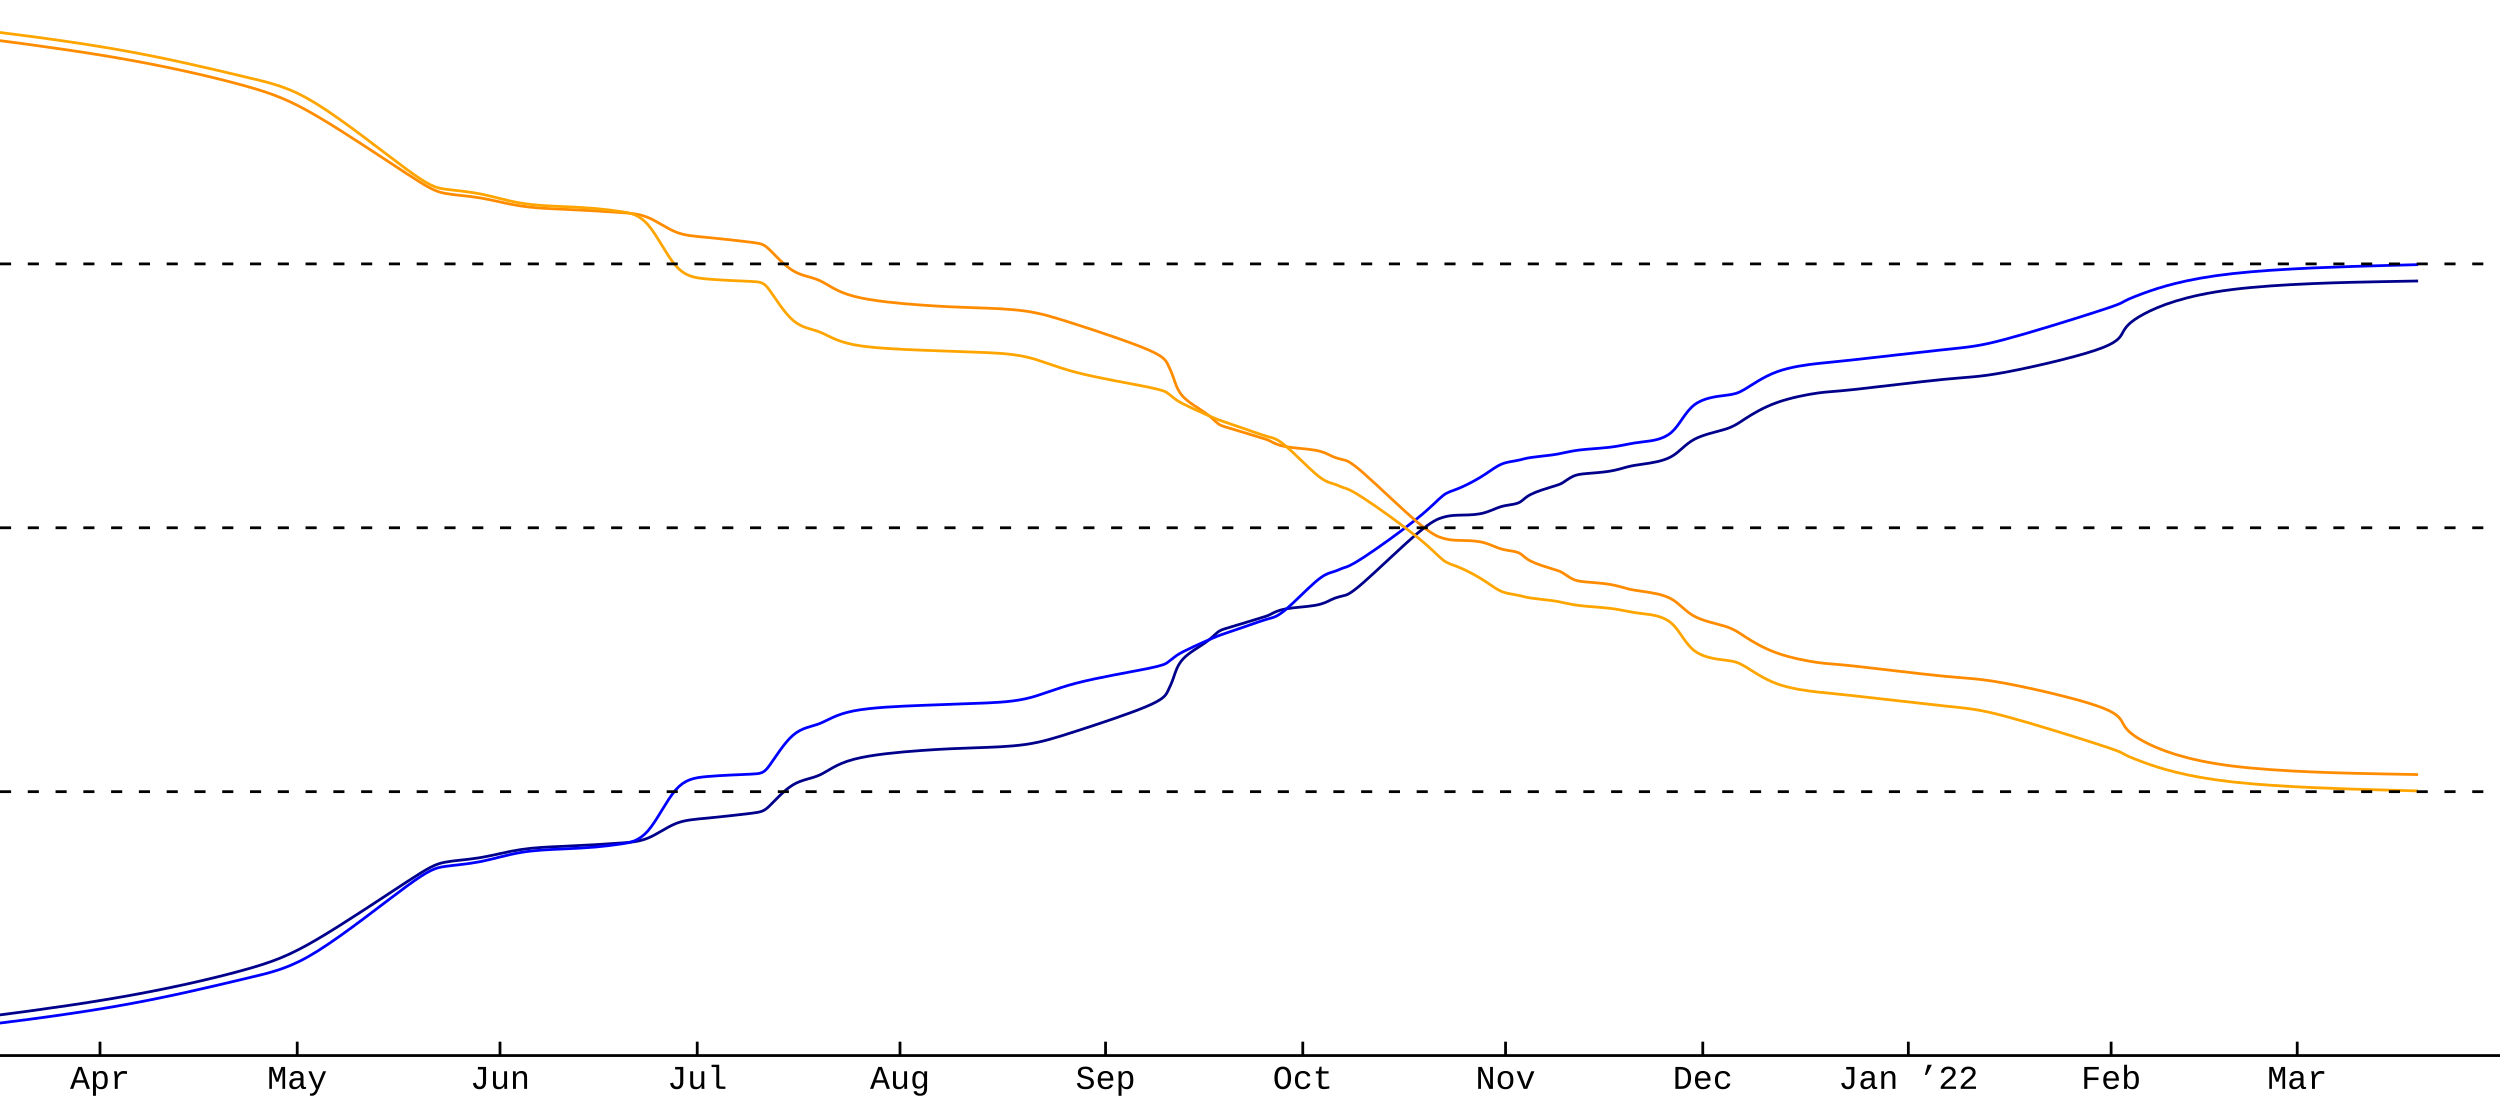
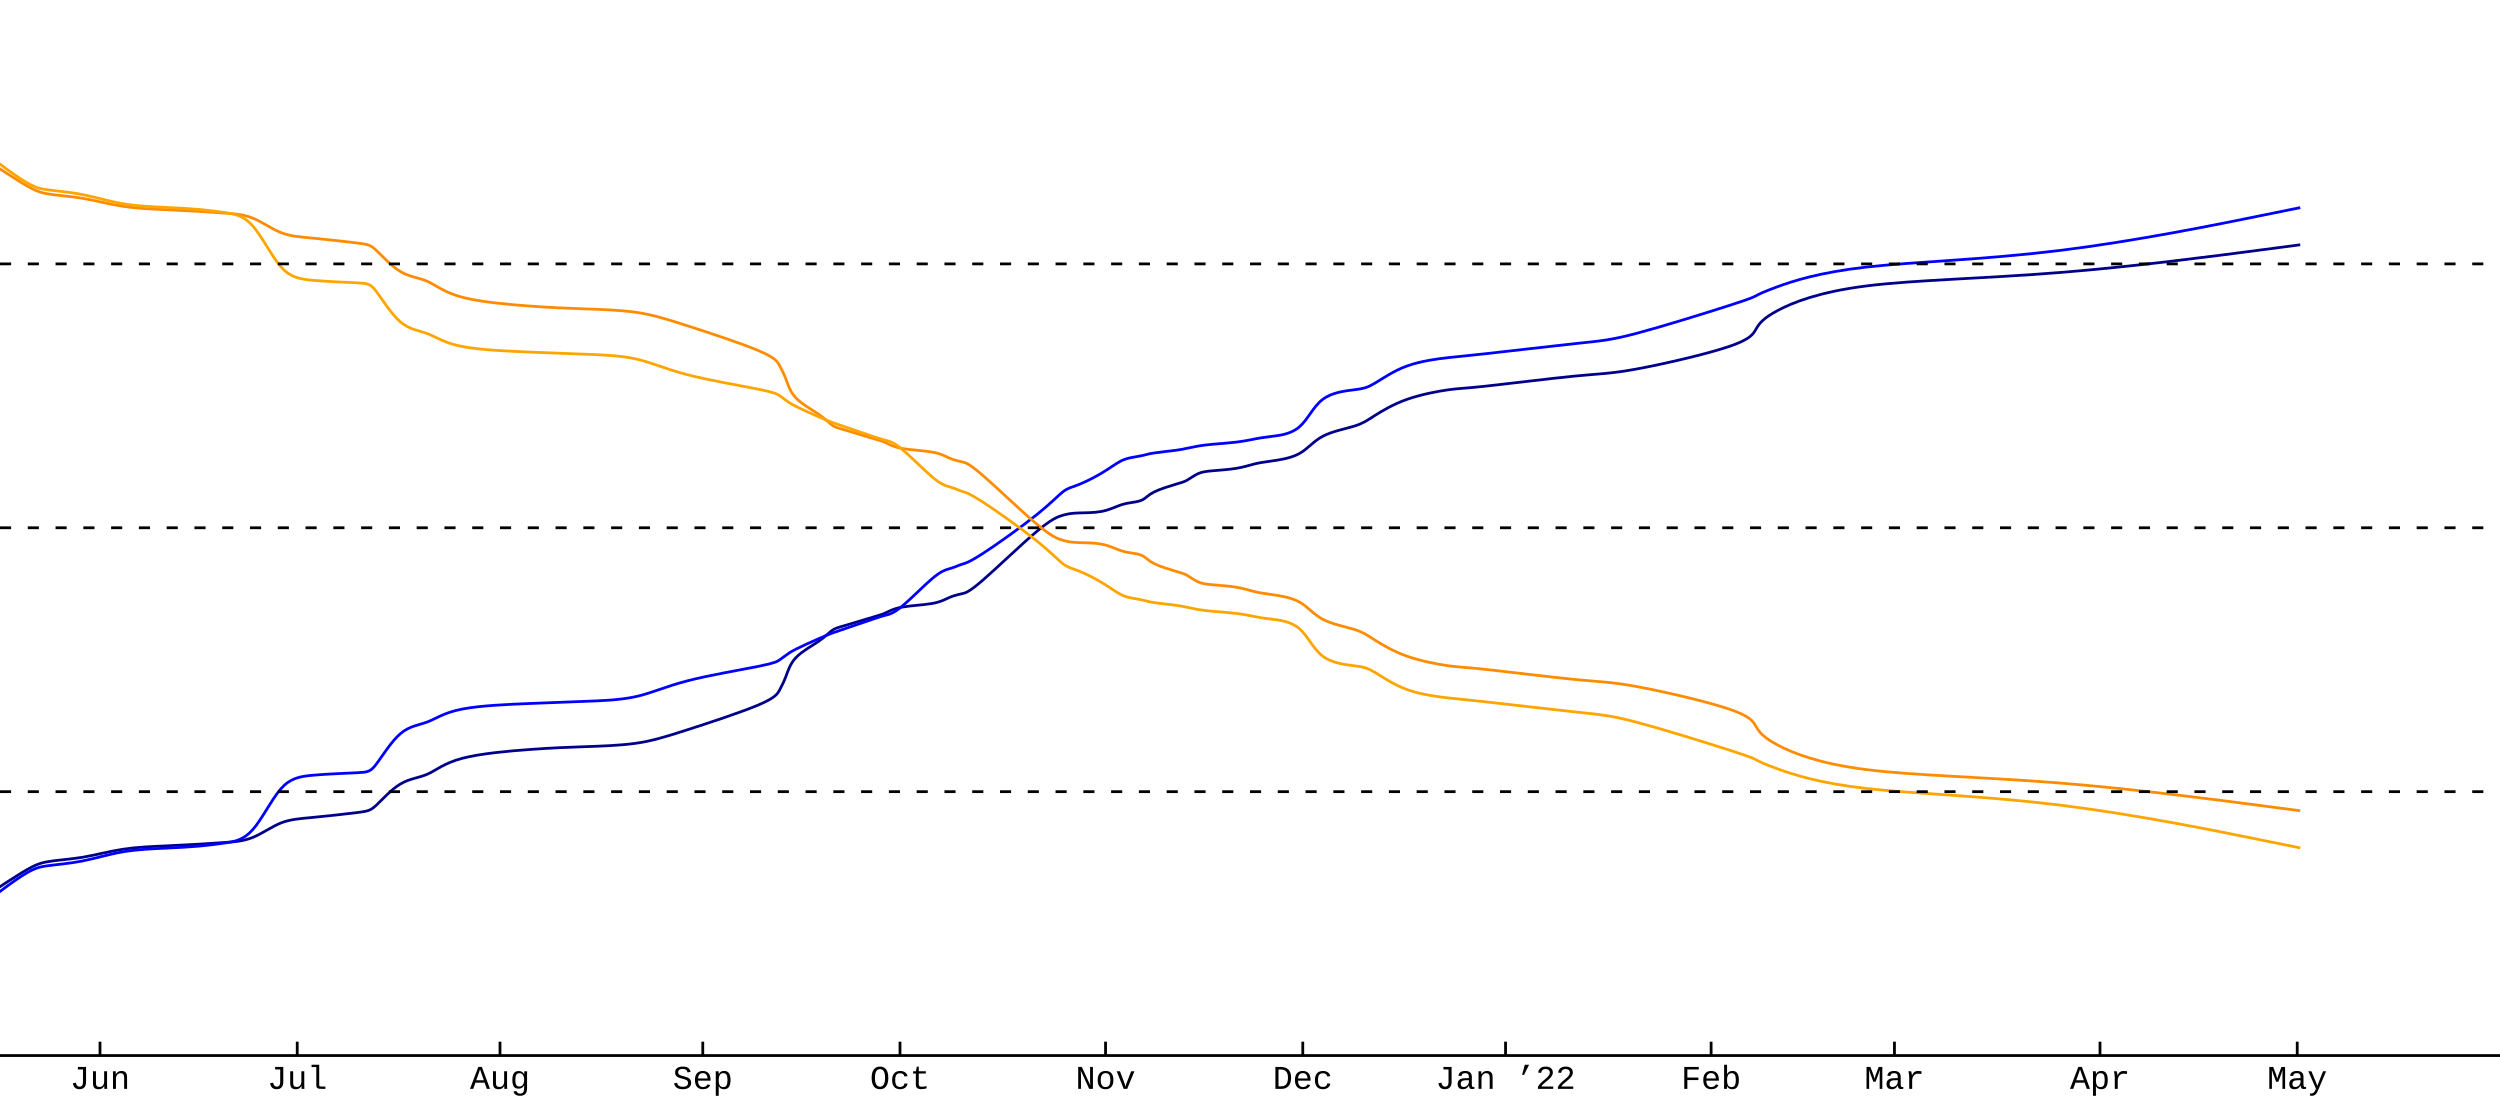
<svg xmlns="http://www.w3.org/2000/svg" viewBox="0 0 900 400" width="900" height="400">
  <style>
    text {
      font-family: "Courier New", Courier, monospace;
      font-size: 12px;
    }
  </style>
  <g class="lines" fill="none">
-     <path stroke="darkblue" d="M870.513,101.151L858.066,101.385C845.619,101.62,820.726,102.088,803.593,104.236C786.46,106.384,777.087,110.211,771.782,113.061C766.478,115.911,765.241,117.783,764.216,119.654C763.191,121.526,762.376,123.398,754.304,126.104C746.232,128.811,730.903,132.352,721.547,134.073C712.192,135.793,708.809,135.694,699.732,136.574C690.654,137.454,675.881,139.313,667.769,140.189C659.656,141.065,658.205,140.957,654.464,141.477C650.724,141.996,644.695,143.143,639.727,144.91C634.759,146.676,630.852,149.063,628.225,150.775C625.598,152.487,624.252,153.524,621.168,154.492C618.085,155.461,613.265,156.36,609.905,158.182C606.544,160.005,604.644,162.751,601.621,164.413C598.598,166.076,594.452,166.655,591.694,167.046C588.936,167.437,587.566,167.639,585.874,168.077C584.182,168.515,582.167,169.189,579.511,169.627C576.855,170.065,573.558,170.267,571.236,170.47C568.913,170.672,567.565,170.875,566.233,171.501C564.901,172.128,563.585,173.178,562.538,173.805C561.491,174.431,560.713,174.633,558.628,175.26C556.544,175.886,553.154,176.937,551.096,177.987C549.038,179.037,548.31,180.087,547.263,180.714C546.215,181.34,544.847,181.543,543.518,181.745C542.189,181.948,540.899,182.15,539.223,182.777C537.547,183.403,535.485,184.454,532.854,184.952C530.222,185.451,527.022,185.398,524.763,185.472C522.504,185.547,521.187,185.75,519.434,186.252C517.681,186.755,515.494,187.558,510.033,192.202C504.572,196.845,495.837,205.33,490.878,209.673C485.919,214.017,484.735,214.219,483.803,214.422C482.872,214.624,482.194,214.827,481.511,215.03C480.829,215.232,480.141,215.435,479.062,215.972C477.982,216.51,476.51,217.383,473.48,217.921C470.45,218.459,465.861,218.661,462.85,219.206C459.839,219.752,458.404,220.64,457.337,221.185C456.27,221.73,455.57,221.933,452.91,222.74C450.249,223.548,445.627,224.96,442.917,225.767C440.206,226.575,439.407,226.777,438.387,227.585C437.367,228.392,436.125,229.804,433.778,231.452C431.43,233.099,427.976,234.982,425.899,237.221C423.822,239.46,423.123,242.055,422.434,244.052C421.746,246.049,421.067,247.448,420.389,248.846C419.71,250.245,419.032,251.644,412.961,254.239C406.891,256.834,395.428,260.626,387.405,263.221C379.381,265.816,374.795,267.215,369.115,268.015C363.434,268.816,356.658,269.019,350.651,269.221C344.644,269.424,339.406,269.626,331.685,270.18C323.964,270.733,313.76,271.638,307.293,273.362C300.825,275.086,298.093,277.629,295.076,279.002C292.058,280.375,288.754,280.577,285.493,282.535C282.232,284.493,279.013,288.207,276.982,290.165C274.952,292.122,274.111,292.325,270.315,292.801C266.52,293.278,259.77,294.028,254.759,294.505C249.747,294.981,246.473,295.184,243.171,296.531C239.869,297.879,236.538,300.373,233.235,301.721C229.932,303.069,226.657,303.271,223.616,303.474C220.575,303.676,217.768,303.879,214.388,304.081C211.007,304.284,207.053,304.486,202.403,304.689C197.752,304.891,192.406,305.094,187.34,305.869C182.274,306.644,177.488,307.992,172.796,308.767C168.105,309.543,163.507,309.745,160.114,310.409C156.722,311.074,154.535,312.2,146.406,317.495C138.278,322.79,124.208,332.255,114.186,338.144C104.165,344.033,98.192,346.348,87.13,349.381C76.067,352.414,59.914,356.166,40.426,359.47C20.939,362.774,-1.882,365.629,-13.293,367.057L-24.703,368.485" />
-     <path stroke="blue" d="M870.513,95.267L858.066,95.601C845.619,95.934,820.726,96.6,803.593,98.514C786.46,100.429,777.087,103.591,771.782,105.53C766.478,107.469,765.241,108.184,764.216,108.759C763.191,109.333,762.376,109.767,754.304,112.371C746.232,114.975,730.903,119.749,721.547,122.237C712.192,124.724,708.809,124.924,699.732,125.889C690.654,126.853,675.881,128.581,667.769,129.479C659.656,130.376,658.205,130.442,654.464,130.854C650.724,131.267,644.695,132.027,639.727,133.834C634.759,135.641,630.852,138.495,628.225,140.07C625.598,141.646,624.252,141.943,621.168,142.327C618.085,142.711,613.265,143.182,609.905,145.793C606.544,148.404,604.644,153.155,601.621,155.732C598.598,158.308,594.452,158.711,591.694,159.034C588.936,159.358,587.566,159.604,585.874,159.937C584.182,160.271,582.167,160.693,579.511,161.009C576.855,161.325,573.558,161.535,571.236,161.735C568.913,161.934,567.565,162.123,566.233,162.352C564.901,162.582,563.585,162.851,562.538,163.087C561.491,163.323,560.713,163.526,558.628,163.795C556.544,164.063,553.154,164.399,551.096,164.708C549.038,165.017,548.31,165.301,547.263,165.547C546.215,165.793,544.847,166.002,543.518,166.252C542.189,166.502,540.899,166.793,539.223,167.737C537.547,168.68,535.485,170.275,532.854,171.872C530.222,173.468,527.022,175.066,524.763,175.966C522.504,176.866,521.187,177.068,519.434,178.446C517.681,179.823,515.494,182.375,510.033,186.779C504.572,191.182,495.837,197.438,490.878,200.671C485.919,203.903,484.735,204.111,483.803,204.392C482.872,204.673,482.194,205.025,481.511,205.306C480.829,205.586,480.141,205.796,479.062,206.131C477.982,206.467,476.51,206.929,473.48,209.541C470.45,212.154,465.861,216.917,462.85,219.456C459.839,221.994,458.404,222.309,457.337,222.571C456.27,222.832,455.57,223.042,452.91,223.947C450.249,224.853,445.627,226.456,442.917,227.387C440.206,228.319,439.407,228.579,438.387,228.976C437.367,229.374,436.125,229.909,433.778,230.953C431.43,231.998,427.976,233.551,425.899,234.625C423.822,235.698,423.123,236.291,422.434,236.841C421.746,237.391,421.067,237.898,420.389,238.424C419.71,238.949,419.032,239.494,412.961,240.721C406.891,241.949,395.428,243.858,387.405,245.953C379.381,248.048,374.795,250.328,369.115,251.572C363.434,252.817,356.658,253.027,350.651,253.232C344.644,253.436,339.406,253.637,331.685,253.942C323.964,254.248,313.76,254.659,307.293,255.924C300.825,257.19,298.093,259.309,295.076,260.48C292.058,261.65,288.754,261.873,285.493,264.675C282.232,267.478,279.013,272.86,276.982,275.618C274.952,278.376,274.111,278.511,270.315,278.693C266.52,278.876,259.77,279.107,254.759,279.539C249.747,279.971,246.473,280.604,243.171,284.45C239.869,288.297,236.538,295.358,233.235,299.13C229.932,302.903,226.657,303.387,223.616,303.82C220.575,304.253,217.768,304.634,214.388,304.929C211.007,305.224,207.053,305.433,202.403,305.639C197.752,305.846,192.406,306.049,187.34,306.911C182.274,307.773,177.488,309.294,172.796,310.209C168.105,311.125,163.507,311.436,160.114,311.926C156.722,312.416,154.535,313.086,146.406,319.04C138.278,324.994,124.208,336.233,114.186,342.477C104.165,348.722,98.192,349.973,87.13,352.579C76.067,355.185,59.914,359.147,40.426,362.492C20.939,365.838,-1.882,368.567,-13.293,369.932L-24.703,371.297" />
-     <path stroke="darkorange" d="M870.513,278.849L858.066,278.615C845.619,278.38,820.726,277.912,803.593,275.764C786.46,273.616,777.087,269.789,771.782,266.939C766.478,264.089,765.241,262.217,764.216,260.346C763.191,258.474,762.376,256.602,754.304,253.896C746.232,251.189,730.903,247.648,721.547,245.927C712.192,244.207,708.809,244.306,699.732,243.426C690.654,242.546,675.881,240.687,667.769,239.811C659.656,238.935,658.205,239.043,654.464,238.523C650.724,238.004,644.695,236.857,639.727,235.09C634.759,233.324,630.852,230.937,628.225,229.225C625.598,227.513,624.252,226.476,621.168,225.508C618.085,224.539,613.265,223.64,609.905,221.818C606.544,219.995,604.644,217.249,601.621,215.587C598.598,213.924,594.452,213.345,591.694,212.954C588.936,212.563,587.566,212.361,585.874,211.923C584.182,211.485,582.167,210.811,579.511,210.373C576.855,209.935,573.558,209.733,571.236,209.53C568.913,209.328,567.565,209.125,566.233,208.499C564.901,207.872,563.585,206.822,562.538,206.195C561.491,205.569,560.713,205.367,558.628,204.74C556.544,204.114,553.154,203.063,551.096,202.013C549.038,200.963,548.31,199.913,547.263,199.286C546.215,198.66,544.847,198.457,543.518,198.255C542.189,198.052,540.899,197.85,539.223,197.223C537.547,196.597,535.485,195.546,532.854,195.048C530.222,194.549,527.022,194.602,524.763,194.528C522.504,194.453,521.187,194.25,519.434,193.748C517.681,193.245,515.494,192.442,510.033,187.798C504.572,183.155,495.837,174.67,490.878,170.327C485.919,165.983,484.735,165.781,483.803,165.578C482.872,165.376,482.194,165.173,481.511,164.97C480.829,164.768,480.141,164.565,479.062,164.028C477.982,163.49,476.51,162.617,473.48,162.079C470.45,161.541,465.861,161.339,462.85,160.794C459.839,160.248,458.404,159.36,457.337,158.815C456.27,158.27,455.57,158.067,452.91,157.26C450.249,156.452,445.627,155.04,442.917,154.233C440.206,153.425,439.407,153.223,438.387,152.415C437.367,151.608,436.125,150.196,433.778,148.548C431.43,146.901,427.976,145.018,425.899,142.779C423.822,140.54,423.123,137.945,422.434,135.948C421.746,133.951,421.067,132.552,420.389,131.154C419.71,129.755,419.032,128.356,412.961,125.761C406.891,123.166,395.428,119.374,387.405,116.779C379.381,114.184,374.795,112.785,369.115,111.985C363.434,111.184,356.658,110.981,350.651,110.779C344.644,110.576,339.406,110.374,331.685,109.82C323.964,109.267,313.76,108.362,307.293,106.638C300.825,104.914,298.093,102.371,295.076,100.998C292.058,99.625,288.754,99.423,285.493,97.465C282.232,95.507,279.013,91.793,276.982,89.835C274.952,87.878,274.111,87.675,270.315,87.199C266.52,86.722,259.77,85.972,254.759,85.495C249.747,85.019,246.473,84.816,243.171,83.469C239.869,82.121,236.538,79.627,233.235,78.279C229.932,76.931,226.657,76.729,223.616,76.526C220.575,76.324,217.768,76.121,214.388,75.919C211.007,75.716,207.053,75.514,202.403,75.311C197.752,75.109,192.406,74.906,187.34,74.131C182.274,73.356,177.488,72.008,172.796,71.233C168.105,70.457,163.507,70.255,160.114,69.591C156.722,68.926,154.535,67.8,146.406,62.505C138.278,57.21,124.208,47.745,114.186,41.856C104.165,35.967,98.192,33.652,87.13,30.619C76.067,27.586,59.914,23.834,40.426,20.53C20.939,17.226,-1.882,14.371,-13.293,12.943L-24.703,11.515" />
-     <path stroke="orange" d="M870.513,284.733L858.066,284.399C845.619,284.066,820.726,283.4,803.593,281.486C786.46,279.571,777.087,276.409,771.782,274.47C766.478,272.531,765.241,271.816,764.216,271.241C763.191,270.667,762.376,270.233,754.304,267.629C746.232,265.025,730.903,260.251,721.547,257.763C712.192,255.276,708.809,255.076,699.732,254.111C690.654,253.147,675.881,251.419,667.769,250.521C659.656,249.624,658.205,249.558,654.464,249.146C650.724,248.733,644.695,247.973,639.727,246.166C634.759,244.359,630.852,241.505,628.225,239.93C625.598,238.354,624.252,238.057,621.168,237.673C618.085,237.289,613.265,236.818,609.905,234.207C606.544,231.596,604.644,226.845,601.621,224.268C598.598,221.692,594.452,221.289,591.694,220.966C588.936,220.642,587.566,220.396,585.874,220.063C584.182,219.729,582.167,219.307,579.511,218.991C576.855,218.675,573.558,218.465,571.236,218.265C568.913,218.066,567.565,217.877,566.233,217.648C564.901,217.418,563.585,217.149,562.538,216.913C561.491,216.677,560.713,216.474,558.628,216.205C556.544,215.937,553.154,215.601,551.096,215.292C549.038,214.983,548.31,214.699,547.263,214.453C546.215,214.207,544.847,213.998,543.518,213.748C542.189,213.498,540.899,213.207,539.223,212.263C537.547,211.32,535.485,209.725,532.854,208.128C530.222,206.532,527.022,204.934,524.763,204.034C522.504,203.134,521.187,202.932,519.434,201.554C517.681,200.177,515.494,197.625,510.033,193.221C504.572,188.818,495.837,182.562,490.878,179.329C485.919,176.097,484.735,175.889,483.803,175.608C482.872,175.327,482.194,174.975,481.511,174.694C480.829,174.414,480.141,174.204,479.062,173.869C477.982,173.533,476.51,173.071,473.48,170.459C470.45,167.846,465.861,163.083,462.85,160.544C459.839,158.006,458.404,157.691,457.337,157.429C456.27,157.168,455.57,156.958,452.91,156.053C450.249,155.147,445.627,153.544,442.917,152.613C440.206,151.681,439.407,151.421,438.387,151.024C437.367,150.626,436.125,150.091,433.778,149.047C431.43,148.002,427.976,146.449,425.899,145.375C423.822,144.302,423.123,143.709,422.434,143.159C421.746,142.609,421.067,142.102,420.389,141.576C419.71,141.051,419.032,140.506,412.961,139.279C406.891,138.051,395.428,136.142,387.405,134.047C379.381,131.952,374.795,129.672,369.115,128.428C363.434,127.183,356.658,126.973,350.651,126.768C344.644,126.564,339.406,126.363,331.685,126.058C323.964,125.752,313.76,125.341,307.293,124.076C300.825,122.81,298.093,120.691,295.076,119.52C292.058,118.35,288.754,118.127,285.493,115.325C282.232,112.522,279.013,107.14,276.982,104.382C274.952,101.624,274.111,101.489,270.315,101.307C266.52,101.124,259.77,100.893,254.759,100.461C249.747,100.029,246.473,99.396,243.171,95.55C239.869,91.703,236.538,84.642,233.235,80.87C229.932,77.097,226.657,76.613,223.616,76.18C220.575,75.747,217.768,75.366,214.388,75.071C211.007,74.776,207.053,74.567,202.403,74.361C197.752,74.154,192.406,73.951,187.34,73.089C182.274,72.227,177.488,70.706,172.796,69.791C168.105,68.875,163.507,68.564,160.114,68.074C156.722,67.584,154.535,66.914,146.406,60.96C138.278,55.006,124.208,43.767,114.186,37.523C104.165,31.278,98.192,30.027,87.13,27.421C76.067,24.815,59.914,20.853,40.426,17.508C20.939,14.162,-1.882,11.433,-13.293,10.068L-24.703,8.703" />
+     <path stroke="darkblue" d="M828.086,88.116L813.257,90.067C798.429,92.018,768.771,95.921,741.463,98.11C714.154,100.299,689.195,100.774,671.995,102.928C654.796,105.083,645.357,108.917,639.987,111.774C634.616,114.63,633.314,116.509,632.222,118.387C631.131,120.266,630.25,122.144,622.113,124.857C613.975,127.57,598.579,131.118,589.158,132.846C579.736,134.573,576.288,134.481,567.144,135.367C558,136.254,543.161,138.119,534.983,139.002C526.804,139.885,525.287,139.784,521.48,140.31C517.674,140.837,511.579,141.99,506.545,143.763C501.511,145.536,497.538,147.93,494.845,149.649C492.152,151.367,490.739,152.411,487.59,153.386C484.441,154.361,479.554,155.267,476.128,157.096C472.702,158.925,470.736,161.678,467.646,163.347C464.557,165.016,460.345,165.602,457.521,166C454.697,166.398,453.262,166.607,451.503,167.052C449.745,167.496,447.664,168.176,444.942,168.621C442.22,169.066,438.857,169.275,436.469,169.484C434.08,169.694,432.666,169.903,431.268,170.536C429.87,171.169,428.488,172.226,427.375,172.859C426.262,173.492,425.417,173.701,423.267,174.335C421.117,174.968,417.661,176.025,415.537,177.082C413.412,178.139,412.619,179.196,411.505,179.829C410.392,180.462,408.958,180.671,407.563,180.88C406.168,181.09,404.812,181.299,403.07,181.932C401.328,182.565,399.199,183.622,396.502,184.127C393.804,184.633,390.538,184.586,388.213,184.668C385.888,184.749,384.505,184.959,382.686,185.468C380.867,185.977,378.614,186.787,373.087,191.437C367.559,196.088,358.759,204.579,353.734,208.929C348.709,213.279,347.459,213.489,346.461,213.698C345.464,213.907,344.72,214.116,343.971,214.325C343.222,214.535,342.469,214.744,341.323,215.288C340.178,215.833,338.64,216.713,335.543,217.257C332.447,217.801,327.793,218.011,324.715,218.563C321.638,219.115,320.138,220.009,319.005,220.561C317.872,221.113,317.106,221.323,314.379,222.137C311.652,222.951,306.965,224.37,304.188,225.184C301.412,225.998,300.546,226.207,299.46,227.021C298.374,227.835,297.066,229.254,294.653,230.909C292.239,232.563,288.718,234.452,286.576,236.698C284.433,238.943,283.668,241.545,282.913,243.549C282.158,245.553,281.414,246.958,280.669,248.364C279.925,249.769,279.18,251.175,273.044,253.777C266.907,256.378,255.379,260.177,247.289,262.778C239.199,265.38,234.548,266.786,228.801,267.593C223.054,268.4,216.212,268.61,210.139,268.819C204.066,269.028,198.762,269.237,190.975,269.798C183.188,270.358,172.918,271.269,166.385,273C159.851,274.731,157.053,277.28,153.97,278.66C150.886,280.039,147.516,280.249,144.189,282.213C140.861,284.178,137.576,287.898,135.48,289.863C133.384,291.827,132.477,292.037,128.615,292.52C124.754,293.003,117.938,293.76,112.86,294.243C107.783,294.726,104.443,294.935,101.074,296.29C97.706,297.645,94.31,300.145,90.94,301.499C87.571,302.854,84.23,303.063,81.123,303.272C78.016,303.482,75.143,303.691,71.697,303.9C68.251,304.109,64.23,304.319,59.514,304.528C54.798,304.737,49.385,304.946,44.253,305.728C39.121,306.51,34.269,307.865,29.511,308.647C24.753,309.429,20.09,309.638,16.631,310.309C13.173,310.98,10.919,312.113,2.725,317.415C-5.47,322.717,-19.606,332.188,-29.693,338.084C-39.78,343.98,-45.819,346.301,-56.948,349.341C-68.077,352.38,-84.296,356.139,-103.849,359.45C-123.402,362.76,-146.29,365.622,-157.733,367.054L-169.177,368.485" />
+     <path stroke="blue" d="M828.086,74.738L813.257,77.757C798.429,80.776,768.771,86.814,741.463,90.172C714.154,93.53,689.195,94.209,671.995,96.136C654.796,98.062,645.357,101.236,639.987,103.188C634.616,105.139,633.314,105.867,632.222,106.453C631.131,107.04,630.25,107.486,622.113,110.102C613.975,112.718,598.579,117.505,589.158,120.004C579.736,122.504,576.288,122.716,567.144,123.693C558,124.669,543.161,126.41,534.983,127.319C526.804,128.229,525.287,128.307,521.48,128.732C517.674,129.157,511.579,129.929,506.545,131.748C501.511,133.567,497.538,136.433,494.845,138.021C492.152,139.609,490.739,139.918,487.59,140.314C484.441,140.71,479.554,141.194,476.128,143.817C472.702,146.44,470.736,151.203,467.646,153.792C464.557,156.381,460.345,156.795,457.521,157.131C454.697,157.467,453.262,157.725,451.503,158.071C449.745,158.417,447.664,158.851,444.942,159.179C442.22,159.508,438.857,159.73,436.469,159.942C434.08,160.153,432.666,160.354,431.268,160.596C429.87,160.837,428.488,161.119,427.375,161.367C426.262,161.615,425.417,161.83,423.267,162.111C421.117,162.392,417.661,162.74,415.537,163.061C413.412,163.383,412.619,163.678,411.505,163.936C410.392,164.195,408.958,164.416,407.563,164.678C406.168,164.941,404.812,165.244,403.07,166.2C401.328,167.155,399.199,168.763,396.502,170.371C393.804,171.98,390.538,173.589,388.213,174.502C385.888,175.414,384.505,175.629,382.686,177.018C380.867,178.408,378.614,180.972,373.087,185.388C367.559,189.804,358.759,196.072,353.734,199.316C348.709,202.561,347.459,202.782,346.461,203.074C345.464,203.367,344.72,203.732,343.971,204.025C343.222,204.318,342.469,204.539,341.323,204.887C340.178,205.234,338.64,205.709,335.543,208.333C332.447,210.958,327.793,215.734,324.715,218.285C321.638,220.836,320.138,221.162,319.005,221.436C317.872,221.71,317.106,221.931,314.379,222.849C311.652,223.768,306.965,225.383,304.188,226.326C301.412,227.27,300.546,227.542,299.46,227.952C298.374,228.361,297.066,228.909,294.653,229.965C292.239,231.022,288.718,232.587,286.576,233.673C284.433,234.759,283.668,235.364,282.913,235.926C282.158,236.489,281.414,237.007,280.669,237.545C279.925,238.083,279.18,238.64,273.044,239.88C266.907,241.119,255.379,243.041,247.289,245.148C239.199,247.255,234.548,249.547,228.801,250.804C223.054,252.061,216.212,252.283,210.139,252.5C204.066,252.717,198.762,252.929,190.975,253.247C183.188,253.565,172.918,253.988,166.385,255.266C159.851,256.543,157.053,258.674,153.97,259.857C150.886,261.04,147.516,261.275,144.189,264.09C140.861,266.904,137.576,272.299,135.48,275.069C133.384,277.839,132.477,277.986,128.615,278.181C124.754,278.376,117.938,278.619,112.86,279.063C107.783,279.507,104.443,280.152,101.074,284.011C97.706,287.87,94.31,294.943,90.94,298.728C87.571,302.512,84.23,303.009,81.123,303.454C78.016,303.899,75.143,304.292,71.697,304.599C68.251,304.907,64.23,305.128,59.514,305.346C54.798,305.565,49.385,305.781,44.253,306.655C39.121,307.529,34.269,309.062,29.511,309.99C24.753,310.918,20.09,311.241,16.631,311.743C13.173,312.245,10.919,312.927,2.725,318.893C-5.47,324.86,-19.606,336.111,-29.693,342.368C-39.78,348.625,-45.819,349.888,-56.948,352.506C-68.077,355.124,-84.296,359.098,-103.849,362.455C-123.402,365.813,-146.29,368.555,-157.733,369.926L-169.177,371.297" />
+     <path stroke="darkorange" d="M828.086,291.884L813.257,289.933C798.429,287.982,768.771,284.079,741.463,281.89C714.154,279.701,689.195,279.226,671.995,277.072C654.796,274.917,645.357,271.083,639.987,268.226C634.616,265.37,633.314,263.491,632.222,261.613C631.131,259.734,630.25,257.856,622.113,255.143C613.975,252.43,598.579,248.882,589.158,247.154C579.736,245.427,576.288,245.519,567.144,244.633C558,243.746,543.161,241.881,534.983,240.998C526.804,240.115,525.287,240.216,521.48,239.69C517.674,239.163,511.579,238.01,506.545,236.237C501.511,234.464,497.538,232.07,494.845,230.351C492.152,228.633,490.739,227.589,487.59,226.614C484.441,225.639,479.554,224.733,476.128,222.904C472.702,221.075,470.736,218.322,467.646,216.653C464.557,214.984,460.345,214.398,457.521,214C454.697,213.602,453.262,213.393,451.503,212.948C449.745,212.504,447.664,211.824,444.942,211.379C442.22,210.934,438.857,210.725,436.469,210.516C434.08,210.306,432.666,210.097,431.268,209.464C429.87,208.831,428.488,207.774,427.375,207.141C426.262,206.508,425.417,206.299,423.267,205.665C421.117,205.032,417.661,203.975,415.537,202.918C413.412,201.861,412.619,200.804,411.505,200.171C410.392,199.538,408.958,199.329,407.563,199.12C406.168,198.91,404.812,198.701,403.07,198.068C401.328,197.435,399.199,196.378,396.502,195.873C393.804,195.367,390.538,195.414,388.213,195.332C385.888,195.251,384.505,195.041,382.686,194.532C380.867,194.023,378.614,193.213,373.087,188.563C367.559,183.912,358.759,175.421,353.734,171.071C348.709,166.721,347.459,166.511,346.461,166.302C345.464,166.093,344.72,165.884,343.971,165.675C343.222,165.465,342.469,165.256,341.323,164.712C340.178,164.167,338.64,163.287,335.543,162.743C332.447,162.199,327.793,161.989,324.715,161.437C321.638,160.885,320.138,159.991,319.005,159.439C317.872,158.887,317.106,158.677,314.379,157.863C311.652,157.049,306.965,155.63,304.188,154.816C301.412,154.002,300.546,153.793,299.46,152.979C298.374,152.165,297.066,150.746,294.653,149.091C292.239,147.437,288.718,145.548,286.576,143.302C284.433,141.057,283.668,138.455,282.913,136.451C282.158,134.447,281.414,133.042,280.669,131.636C279.925,130.231,279.18,128.825,273.044,126.223C266.907,123.622,255.379,119.823,247.289,117.222C239.199,114.62,234.548,113.214,228.801,112.407C223.054,111.6,216.212,111.39,210.139,111.181C204.066,110.972,198.762,110.763,190.975,110.202C183.188,109.642,172.918,108.731,166.385,107C159.851,105.269,157.053,102.72,153.97,101.34C150.886,99.961,147.516,99.751,144.189,97.787C140.861,95.822,137.576,92.102,135.48,90.137C133.384,88.173,132.477,87.963,128.615,87.48C124.754,86.997,117.938,86.24,112.86,85.757C107.783,85.274,104.443,85.065,101.074,83.71C97.706,82.355,94.31,79.855,90.94,78.501C87.571,77.146,84.23,76.937,81.123,76.728C78.016,76.518,75.143,76.309,71.697,76.1C68.251,75.891,64.23,75.681,59.514,75.472C54.798,75.263,49.385,75.054,44.253,74.272C39.121,73.49,34.269,72.135,29.511,71.353C24.753,70.571,20.09,70.362,16.631,69.691C13.173,69.02,10.919,67.887,2.725,62.585C-5.47,57.283,-19.606,47.812,-29.693,41.916C-39.78,36.02,-45.819,33.699,-56.948,30.659C-68.077,27.62,-84.296,23.861,-103.849,20.55C-123.402,17.24,-146.29,14.378,-157.733,12.946L-169.177,11.515" />
+     <path stroke="orange" d="M828.086,305.262L813.257,302.243C798.429,299.224,768.771,293.186,741.463,289.828C714.154,286.47,689.195,285.791,671.995,283.864C654.796,281.938,645.357,278.764,639.987,276.812C634.616,274.861,633.314,274.133,632.222,273.547C631.131,272.96,630.25,272.514,622.113,269.898C613.975,267.282,598.579,262.495,589.158,259.996C579.736,257.496,576.288,257.284,567.144,256.307C558,255.331,543.161,253.59,534.983,252.681C526.804,251.771,525.287,251.693,521.48,251.268C517.674,250.843,511.579,250.071,506.545,248.252C501.511,246.433,497.538,243.567,494.845,241.979C492.152,240.391,490.739,240.082,487.59,239.686C484.441,239.29,479.554,238.806,476.128,236.183C472.702,233.56,470.736,228.797,467.646,226.208C464.557,223.619,460.345,223.205,457.521,222.869C454.697,222.533,453.262,222.275,451.503,221.929C449.745,221.583,447.664,221.149,444.942,220.821C442.22,220.492,438.857,220.27,436.469,220.058C434.08,219.847,432.666,219.646,431.268,219.404C429.87,219.163,428.488,218.881,427.375,218.633C426.262,218.385,425.417,218.17,423.267,217.889C421.117,217.608,417.661,217.26,415.537,216.939C413.412,216.617,412.619,216.322,411.505,216.064C410.392,215.805,408.958,215.584,407.563,215.322C406.168,215.059,404.812,214.756,403.07,213.8C401.328,212.845,399.199,211.237,396.502,209.629C393.804,208.02,390.538,206.411,388.213,205.498C385.888,204.586,384.505,204.371,382.686,202.982C380.867,201.592,378.614,199.028,373.087,194.612C367.559,190.196,358.759,183.928,353.734,180.684C348.709,177.439,347.459,177.218,346.461,176.926C345.464,176.633,344.72,176.268,343.971,175.975C343.222,175.682,342.469,175.461,341.323,175.113C340.178,174.766,338.64,174.291,335.543,171.667C332.447,169.042,327.793,164.266,324.715,161.715C321.638,159.164,320.138,158.838,319.005,158.564C317.872,158.29,317.106,158.069,314.379,157.151C311.652,156.232,306.965,154.617,304.188,153.674C301.412,152.73,300.546,152.458,299.46,152.048C298.374,151.639,297.066,151.091,294.653,150.035C292.239,148.978,288.718,147.413,286.576,146.327C284.433,145.241,283.668,144.636,282.913,144.074C282.158,143.511,281.414,142.993,280.669,142.455C279.925,141.917,279.18,141.36,273.044,140.12C266.907,138.881,255.379,136.959,247.289,134.852C239.199,132.745,234.548,130.453,228.801,129.196C223.054,127.939,216.212,127.717,210.139,127.5C204.066,127.283,198.762,127.071,190.975,126.753C183.188,126.435,172.918,126.012,166.385,124.734C159.851,123.457,157.053,121.326,153.97,120.143C150.886,118.96,147.516,118.725,144.189,115.91C140.861,113.096,137.576,107.701,135.48,104.931C133.384,102.161,132.477,102.014,128.615,101.819C124.754,101.624,117.938,101.381,112.86,100.937C107.783,100.493,104.443,99.848,101.074,95.989C97.706,92.13,94.31,85.057,90.94,81.272C87.571,77.488,84.23,76.991,81.123,76.546C78.016,76.101,75.143,75.708,71.697,75.401C68.251,75.093,64.23,74.872,59.514,74.654C54.798,74.435,49.385,74.219,44.253,73.345C39.121,72.471,34.269,70.938,29.511,70.01C24.753,69.082,20.09,68.759,16.631,68.257C13.173,67.755,10.919,67.073,2.725,61.107C-5.47,55.14,-19.606,43.889,-29.693,37.632C-39.78,31.375,-45.819,30.112,-56.948,27.494C-68.077,24.876,-84.296,20.902,-103.849,17.545C-123.402,14.187,-146.29,11.445,-157.733,10.074L-169.177,8.703" />
  </g>
  <g class="axis y" stroke="black" fill="none" stroke-dasharray="4 6">
    <path d="M 0,285 h900" />
    <path d="M 0,190 h900" />
    <path d="M 0,95 h900" />
  </g>
  <g class="axis x" stroke="black" fill="none" transform="translate(0, 380)">
    <path d="M0,0 h900" />
    <g transform="translate(827, 0)">
+       <text text-anchor="middle" fill="black" stroke="none" transform="translate(0, 12)">May</text>
+       <path d="M0,0 v-5" />
+     </g>
+     <g transform="translate(756, 0)">
+       <text text-anchor="middle" fill="black" stroke="none" transform="translate(0, 12)">Apr</text>
+       <path d="M0,0 v-5" />
+     </g>
+     <g transform="translate(682, 0)">
      <text text-anchor="middle" fill="black" stroke="none" transform="translate(0, 12)">Mar</text>
      <path d="M0,0 v-5" />
    </g>
-     <g transform="translate(760, 0)">
+     <g transform="translate(616, 0)">
      <text text-anchor="middle" fill="black" stroke="none" transform="translate(0, 12)">Feb</text>
      <path d="M0,0 v-5" />
    </g>
-     <g transform="translate(687, 0)">
+     <g transform="translate(542, 0)">
      <text text-anchor="middle" fill="black" stroke="none" transform="translate(0, 12)">Jan ’22</text>
      <path d="M0,0 v-5" />
    </g>
-     <g transform="translate(613, 0)">
+     <g transform="translate(469, 0)">
      <text text-anchor="middle" fill="black" stroke="none" transform="translate(0, 12)">Dec</text>
      <path d="M0,0 v-5" />
    </g>
-     <g transform="translate(542, 0)">
+     <g transform="translate(398, 0)">
      <text text-anchor="middle" fill="black" stroke="none" transform="translate(0, 12)">Nov</text>
      <path d="M0,0 v-5" />
    </g>
-     <g transform="translate(469, 0)">
+     <g transform="translate(324, 0)">
      <text text-anchor="middle" fill="black" stroke="none" transform="translate(0, 12)">Oct</text>
      <path d="M0,0 v-5" />
    </g>
-     <g transform="translate(398, 0)">
+     <g transform="translate(253, 0)">
      <text text-anchor="middle" fill="black" stroke="none" transform="translate(0, 12)">Sep</text>
      <path d="M0,0 v-5" />
    </g>
-     <g transform="translate(324, 0)">
+     <g transform="translate(180, 0)">
      <text text-anchor="middle" fill="black" stroke="none" transform="translate(0, 12)">Aug</text>
      <path d="M0,0 v-5" />
    </g>
-     <g transform="translate(251, 0)">
+     <g transform="translate(107, 0)">
      <text text-anchor="middle" fill="black" stroke="none" transform="translate(0, 12)">Jul</text>
      <path d="M0,0 v-5" />
    </g>
-     <g transform="translate(180, 0)">
+     <g transform="translate(36, 0)">
      <text text-anchor="middle" fill="black" stroke="none" transform="translate(0, 12)">Jun</text>
      <path d="M0,0 v-5" />
    </g>
-     <g transform="translate(107, 0)">
+     <g transform="translate(-38, 0)">
      <text text-anchor="middle" fill="black" stroke="none" transform="translate(0, 12)">May</text>
-       <path d="M0,0 v-5" />
-     </g>
-     <g transform="translate(36, 0)">
-       <text text-anchor="middle" fill="black" stroke="none" transform="translate(0, 12)">Apr</text>
-       <path d="M0,0 v-5" />
-     </g>
-     <g transform="translate(-38, 0)">
-       <text text-anchor="middle" fill="black" stroke="none" transform="translate(0, 12)">Mar</text>
      <path d="M0,0 v-5" />
    </g>
  </g>
</svg>
